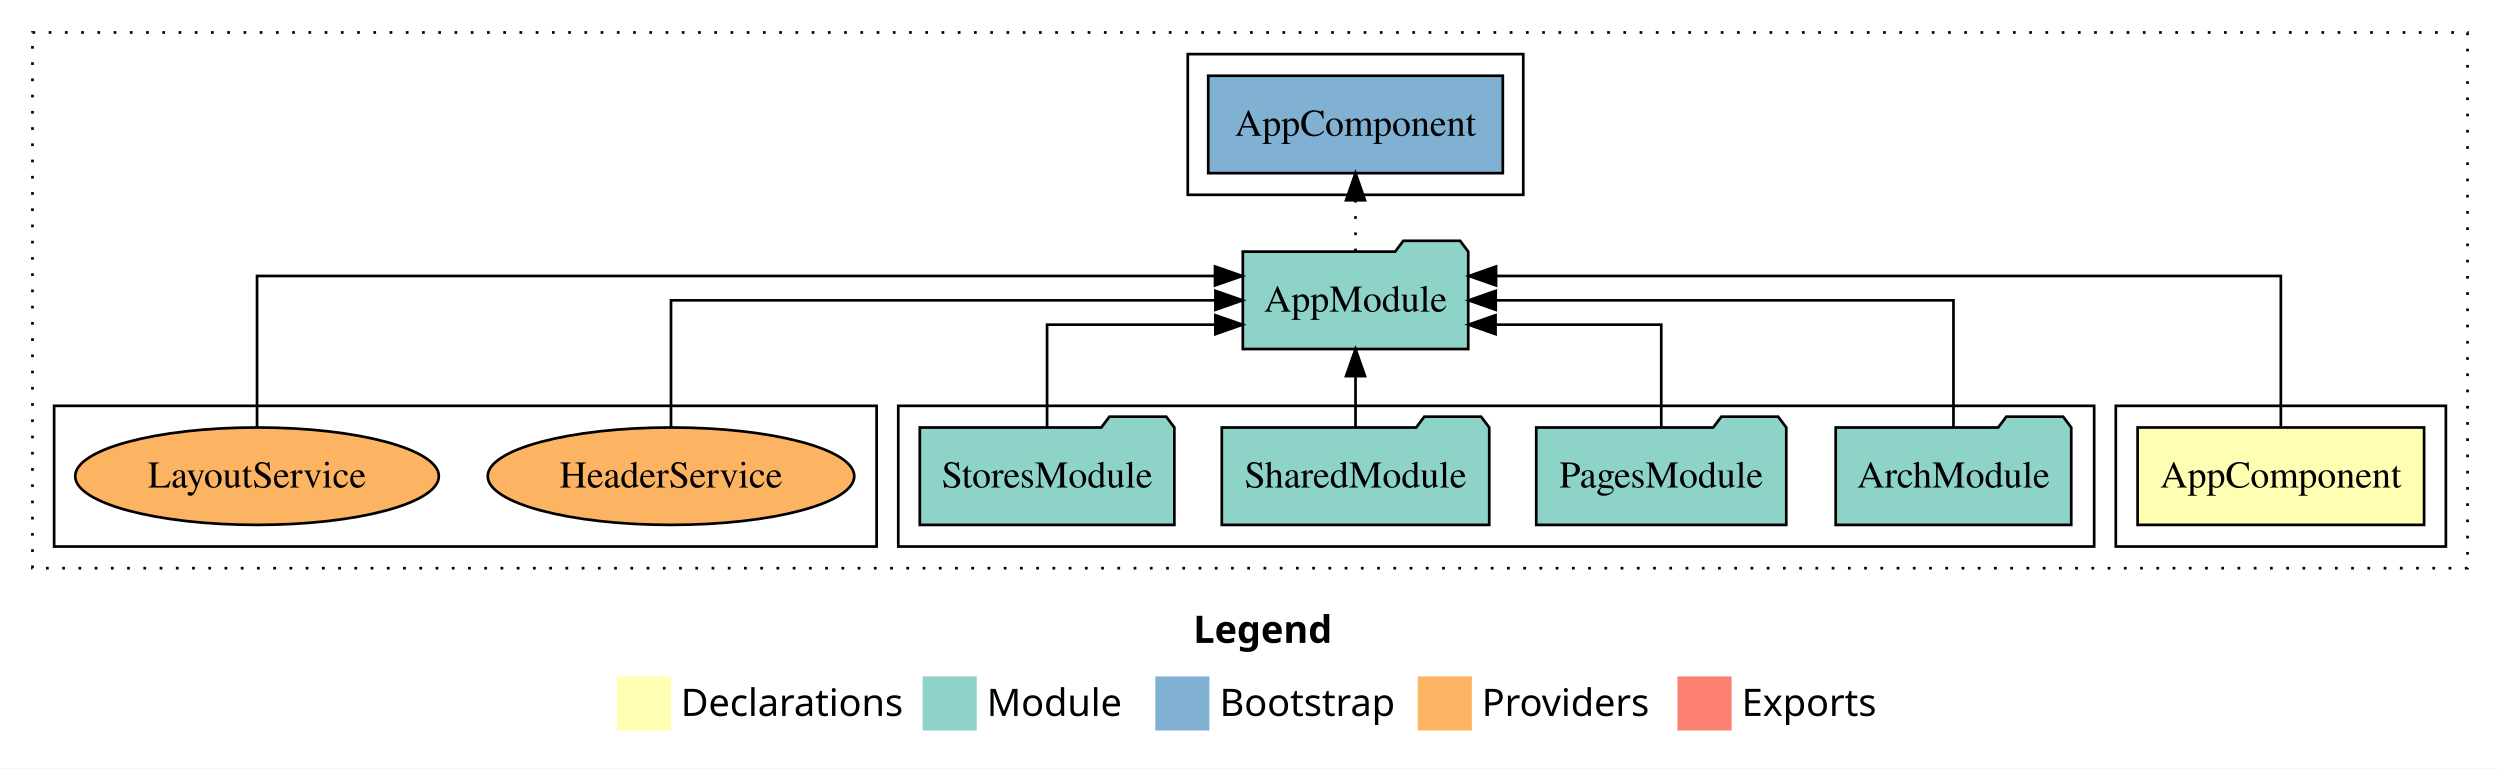
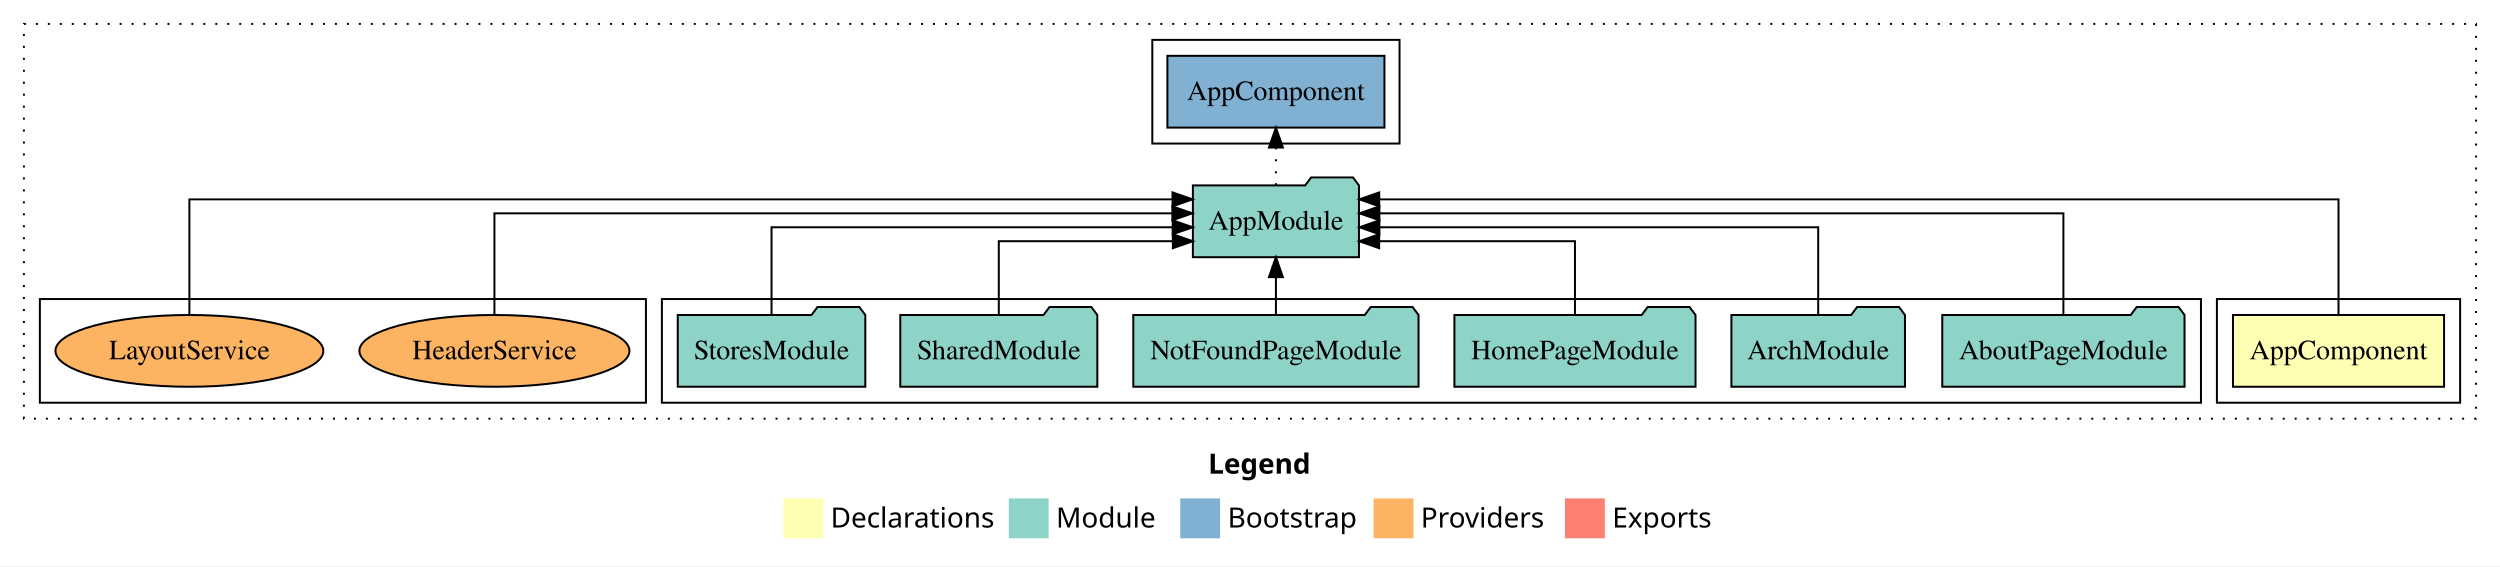
- <svg xmlns="http://www.w3.org/2000/svg" width="924pt" height="284pt" viewBox="0.00 0.00 924.00 284.00">
+ <svg xmlns="http://www.w3.org/2000/svg" width="1254pt" height="284pt" viewBox="0.00 0.00 1254.00 284.00">
  <g id="graph0" class="graph" transform="scale(1 1) rotate(0) translate(4 280)">
-     <polygon fill="#ffffff" stroke="transparent" points="-4,4 -4,-280 920,-280 920,4 -4,4" />
-     <text text-anchor="start" x="437.009" y="-42.4" font-family="sans-serif" font-weight="bold" font-size="14.00" fill="#000000">Legend</text>
-     <polygon fill="#ffffb3" stroke="transparent" points="224,-10 224,-30 244,-30 244,-10 224,-10" />
-     <text text-anchor="start" x="247.629" y="-15.4" font-family="sans-serif" font-size="14.00" fill="#000000">  Declarations</text>
-     <polygon fill="#8dd3c7" stroke="transparent" points="337,-10 337,-30 357,-30 357,-10 337,-10" />
-     <text text-anchor="start" x="360.725" y="-15.4" font-family="sans-serif" font-size="14.00" fill="#000000">  Module</text>
-     <polygon fill="#80b1d3" stroke="transparent" points="423,-10 423,-30 443,-30 443,-10 423,-10" />
-     <text text-anchor="start" x="446.781" y="-15.4" font-family="sans-serif" font-size="14.00" fill="#000000">  Bootstrap</text>
-     <polygon fill="#fdb462" stroke="transparent" points="520,-10 520,-30 540,-30 540,-10 520,-10" />
-     <text text-anchor="start" x="543.673" y="-15.4" font-family="sans-serif" font-size="14.00" fill="#000000">  Providers</text>
-     <polygon fill="#fb8072" stroke="transparent" points="616,-10 616,-30 636,-30 636,-10 616,-10" />
-     <text text-anchor="start" x="639.726" y="-15.4" font-family="sans-serif" font-size="14.00" fill="#000000">  Exports</text>
+     <polygon fill="#ffffff" stroke="transparent" points="-4,4 -4,-280 1250,-280 1250,4 -4,4" />
+     <text text-anchor="start" x="602.009" y="-42.4" font-family="sans-serif" font-weight="bold" font-size="14.00" fill="#000000">Legend</text>
+     <polygon fill="#ffffb3" stroke="transparent" points="389,-10 389,-30 409,-30 409,-10 389,-10" />
+     <text text-anchor="start" x="412.629" y="-15.4" font-family="sans-serif" font-size="14.00" fill="#000000">  Declarations</text>
+     <polygon fill="#8dd3c7" stroke="transparent" points="502,-10 502,-30 522,-30 522,-10 502,-10" />
+     <text text-anchor="start" x="525.725" y="-15.4" font-family="sans-serif" font-size="14.00" fill="#000000">  Module</text>
+     <polygon fill="#80b1d3" stroke="transparent" points="588,-10 588,-30 608,-30 608,-10 588,-10" />
+     <text text-anchor="start" x="611.781" y="-15.4" font-family="sans-serif" font-size="14.00" fill="#000000">  Bootstrap</text>
+     <polygon fill="#fdb462" stroke="transparent" points="685,-10 685,-30 705,-30 705,-10 685,-10" />
+     <text text-anchor="start" x="708.673" y="-15.4" font-family="sans-serif" font-size="14.00" fill="#000000">  Providers</text>
+     <polygon fill="#fb8072" stroke="transparent" points="781,-10 781,-30 801,-30 801,-10 781,-10" />
+     <text text-anchor="start" x="804.726" y="-15.4" font-family="sans-serif" font-size="14.00" fill="#000000">  Exports</text>
    <g id="clust1" class="cluster">
-       <polygon fill="none" stroke="#000000" stroke-dasharray="1,5" points="8,-70 8,-268 908,-268 908,-70 8,-70" />
+       <polygon fill="none" stroke="#000000" stroke-dasharray="1,5" points="8,-70 8,-268 1238,-268 1238,-70 8,-70" />
    </g>
    <g id="clust2" class="cluster">
-       <polygon fill="none" stroke="#000000" points="778,-78 778,-130 900,-130 900,-78 778,-78" />
+       <polygon fill="none" stroke="#000000" points="1108,-78 1108,-130 1230,-130 1230,-78 1108,-78" />
    </g>
    <g id="clust4" class="cluster">
-       <polygon fill="none" stroke="#000000" points="328,-78 328,-130 770,-130 770,-78 328,-78" />
+       <polygon fill="none" stroke="#000000" points="328,-78 328,-130 1100,-130 1100,-78 328,-78" />
    </g>
    <g id="clust6" class="cluster">
-       <polygon fill="none" stroke="#000000" points="435,-208 435,-260 559,-260 559,-208 435,-208" />
+       <polygon fill="none" stroke="#000000" points="574,-208 574,-260 698,-260 698,-208 574,-208" />
    </g>
    <g id="clust7" class="cluster">
      <polygon fill="none" stroke="#000000" points="16,-78 16,-130 320,-130 320,-78 16,-78" />
    </g>
    <g id="node1" class="node">
-       <polygon fill="#ffffb3" stroke="#000000" points="891.94,-122 786.06,-122 786.06,-86 891.94,-86 891.94,-122" />
-       <text text-anchor="middle" x="839" y="-99.8" font-family="Times,serif" font-size="14.00" fill="#000000">AppComponent</text>
+       <polygon fill="#ffffb3" stroke="#000000" points="1221.94,-122 1116.06,-122 1116.06,-86 1221.94,-86 1221.94,-122" />
+       <text text-anchor="middle" x="1169" y="-99.8" font-family="Times,serif" font-size="14.00" fill="#000000">AppComponent</text>
    </g>
    <g id="node2" class="node">
-       <polygon fill="#8dd3c7" stroke="#000000" points="538.657,-187 535.657,-191 514.657,-191 511.657,-187 455.343,-187 455.343,-151 538.657,-151 538.657,-187" />
-       <text text-anchor="middle" x="497" y="-164.8" font-family="Times,serif" font-size="14.00" fill="#000000">AppModule</text>
+       <polygon fill="#8dd3c7" stroke="#000000" points="677.657,-187 674.657,-191 653.657,-191 650.657,-187 594.343,-187 594.343,-151 677.657,-151 677.657,-187" />
+       <text text-anchor="middle" x="636" y="-164.8" font-family="Times,serif" font-size="14.00" fill="#000000">AppModule</text>
    </g>
    <g id="edge1" class="edge">
-       <path fill="none" stroke="#000000" d="M839,-122.292C839,-144.206 839,-178 839,-178 839,-178 548.936,-178 548.936,-178" />
-       <polygon fill="#000000" stroke="#000000" points="548.936,-174.5 538.936,-178 548.936,-181.5 548.936,-174.5" />
+       <path fill="none" stroke="#000000" d="M1169,-122.011C1169,-144.485 1169,-180 1169,-180 1169,-180 687.824,-180 687.824,-180" />
+       <polygon fill="#000000" stroke="#000000" points="687.824,-176.5 677.824,-180 687.824,-183.5 687.824,-176.5" />
+     </g>
+     <g id="node9" class="node">
+       <polygon fill="#80b1d3" stroke="#000000" points="690.439,-252 581.561,-252 581.561,-216 690.439,-216 690.439,-252" />
+       <text text-anchor="middle" x="636" y="-229.8" font-family="Times,serif" font-size="14.00" fill="#000000">AppComponent </text>
+     </g>
+     <g id="edge8" class="edge">
+       <path fill="none" stroke="#000000" stroke-dasharray="1,5" d="M636,-187.106C636,-187.106 636,-205.991 636,-205.991" />
+       <polygon fill="#000000" stroke="#000000" points="632.5,-205.991 636,-215.991 639.5,-205.991 632.5,-205.991" />
+     </g>
+     <g id="node3" class="node">
+       <polygon fill="#8dd3c7" stroke="#000000" points="1091.759,-122 1088.759,-126 1067.759,-126 1064.759,-122 970.241,-122 970.241,-86 1091.759,-86 1091.759,-122" />
+       <text text-anchor="middle" x="1031" y="-99.8" font-family="Times,serif" font-size="14.00" fill="#000000">AboutPageModule</text>
+     </g>
+     <g id="edge2" class="edge">
+       <path fill="none" stroke="#000000" d="M1031,-122.129C1031,-142.572 1031,-173 1031,-173 1031,-173 687.898,-173 687.898,-173" />
+       <polygon fill="#000000" stroke="#000000" points="687.898,-169.5 677.898,-173 687.898,-176.5 687.898,-169.5" />
+     </g>
+     <g id="node4" class="node">
+       <polygon fill="#8dd3c7" stroke="#000000" points="951.533,-122 948.533,-126 927.533,-126 924.533,-122 864.467,-122 864.467,-86 951.533,-86 951.533,-122" />
+       <text text-anchor="middle" x="908" y="-99.8" font-family="Times,serif" font-size="14.00" fill="#000000">ArchModule</text>
+     </g>
+     <g id="edge3" class="edge">
+       <path fill="none" stroke="#000000" d="M908,-122.267C908,-140.555 908,-166 908,-166 908,-166 687.904,-166 687.904,-166" />
+       <polygon fill="#000000" stroke="#000000" points="687.904,-162.5 677.904,-166 687.904,-169.5 687.904,-162.5" />
+     </g>
+     <g id="node5" class="node">
+       <polygon fill="#8dd3c7" stroke="#000000" points="846.473,-122 843.473,-126 822.473,-126 819.473,-122 725.527,-122 725.527,-86 846.473,-86 846.473,-122" />
+       <text text-anchor="middle" x="786" y="-99.8" font-family="Times,serif" font-size="14.00" fill="#000000">HomePageModule</text>
+     </g>
+     <g id="edge4" class="edge">
+       <path fill="none" stroke="#000000" d="M786,-122.009C786,-138.049 786,-159 786,-159 786,-159 687.783,-159 687.783,-159" />
+       <polygon fill="#000000" stroke="#000000" points="687.783,-155.5 677.783,-159 687.783,-162.5 687.783,-155.5" />
+     </g>
+     <g id="node6" class="node">
+       <polygon fill="#8dd3c7" stroke="#000000" points="707.542,-122 704.542,-126 683.542,-126 680.542,-122 564.458,-122 564.458,-86 707.542,-86 707.542,-122" />
+       <text text-anchor="middle" x="636" y="-99.8" font-family="Times,serif" font-size="14.00" fill="#000000">NotFoundPageModule</text>
+     </g>
+     <g id="edge5" class="edge">
+       <path fill="none" stroke="#000000" d="M636,-122.106C636,-122.106 636,-140.991 636,-140.991" />
+       <polygon fill="#000000" stroke="#000000" points="632.5,-140.991 636,-150.991 639.5,-140.991 632.5,-140.991" />
    </g>
    <g id="node7" class="node">
-       <polygon fill="#80b1d3" stroke="#000000" points="551.439,-252 442.561,-252 442.561,-216 551.439,-216 551.439,-252" />
-       <text text-anchor="middle" x="497" y="-229.8" font-family="Times,serif" font-size="14.00" fill="#000000">AppComponent </text>
-     </g>
-     <g id="edge6" class="edge">
-       <path fill="none" stroke="#000000" stroke-dasharray="1,5" d="M497,-187.106C497,-187.106 497,-205.991 497,-205.991" />
-       <polygon fill="#000000" stroke="#000000" points="493.5,-205.991 497,-215.991 500.5,-205.991 493.5,-205.991" />
-     </g>
-     <g id="node3" class="node">
-       <polygon fill="#8dd3c7" stroke="#000000" points="761.533,-122 758.533,-126 737.533,-126 734.533,-122 674.467,-122 674.467,-86 761.533,-86 761.533,-122" />
-       <text text-anchor="middle" x="718" y="-99.8" font-family="Times,serif" font-size="14.00" fill="#000000">ArchModule</text>
-     </g>
-     <g id="edge2" class="edge">
-       <path fill="none" stroke="#000000" d="M718,-122.106C718,-141.339 718,-169 718,-169 718,-169 548.828,-169 548.828,-169" />
-       <polygon fill="#000000" stroke="#000000" points="548.828,-165.5 538.828,-169 548.828,-172.5 548.828,-165.5" />
-     </g>
-     <g id="node4" class="node">
-       <polygon fill="#8dd3c7" stroke="#000000" points="656.206,-122 653.206,-126 632.206,-126 629.206,-122 563.794,-122 563.794,-86 656.206,-86 656.206,-122" />
-       <text text-anchor="middle" x="610" y="-99.8" font-family="Times,serif" font-size="14.00" fill="#000000">PagesModule</text>
-     </g>
-     <g id="edge3" class="edge">
-       <path fill="none" stroke="#000000" d="M610,-122.027C610,-138.398 610,-160 610,-160 610,-160 548.756,-160 548.756,-160" />
-       <polygon fill="#000000" stroke="#000000" points="548.756,-156.5 538.756,-160 548.756,-163.5 548.756,-156.5" />
-     </g>
-     <g id="node5" class="node">
      <polygon fill="#8dd3c7" stroke="#000000" points="546.423,-122 543.423,-126 522.423,-126 519.423,-122 447.577,-122 447.577,-86 546.423,-86 546.423,-122" />
      <text text-anchor="middle" x="497" y="-99.8" font-family="Times,serif" font-size="14.00" fill="#000000">SharedModule</text>
    </g>
-     <g id="edge4" class="edge">
-       <path fill="none" stroke="#000000" d="M497,-122.106C497,-122.106 497,-140.991 497,-140.991" />
-       <polygon fill="#000000" stroke="#000000" points="493.5,-140.991 497,-150.991 500.5,-140.991 493.5,-140.991" />
+     <g id="edge6" class="edge">
+       <path fill="none" stroke="#000000" d="M497,-122.009C497,-138.049 497,-159 497,-159 497,-159 584.295,-159 584.295,-159" />
+       <polygon fill="#000000" stroke="#000000" points="584.295,-162.5 594.295,-159 584.295,-155.5 584.295,-162.5" />
    </g>
-     <g id="node6" class="node">
+     <g id="node8" class="node">
      <polygon fill="#8dd3c7" stroke="#000000" points="430.044,-122 427.044,-126 406.044,-126 403.044,-122 335.956,-122 335.956,-86 430.044,-86 430.044,-122" />
      <text text-anchor="middle" x="383" y="-99.8" font-family="Times,serif" font-size="14.00" fill="#000000">StoresModule</text>
    </g>
-     <g id="edge5" class="edge">
-       <path fill="none" stroke="#000000" d="M383,-122.027C383,-138.398 383,-160 383,-160 383,-160 445.198,-160 445.198,-160" />
-       <polygon fill="#000000" stroke="#000000" points="445.198,-163.5 455.198,-160 445.198,-156.5 445.198,-163.5" />
+     <g id="edge7" class="edge">
+       <path fill="none" stroke="#000000" d="M383,-122.267C383,-140.555 383,-166 383,-166 383,-166 584.222,-166 584.222,-166" />
+       <polygon fill="#000000" stroke="#000000" points="584.222,-169.5 594.222,-166 584.222,-162.5 584.222,-169.5" />
    </g>
-     <g id="node8" class="node">
+     <g id="node10" class="node">
      <ellipse fill="#fdb462" stroke="#000000" cx="244" cy="-104" rx="67.734" ry="18" />
      <text text-anchor="middle" x="244" y="-99.8" font-family="Times,serif" font-size="14.00" fill="#000000">HeaderService</text>
    </g>
-     <g id="edge7" class="edge">
-       <path fill="none" stroke="#000000" d="M244,-122.106C244,-141.339 244,-169 244,-169 244,-169 445.222,-169 445.222,-169" />
-       <polygon fill="#000000" stroke="#000000" points="445.222,-172.5 455.222,-169 445.222,-165.5 445.222,-172.5" />
+     <g id="edge9" class="edge">
+       <path fill="none" stroke="#000000" d="M244,-122.129C244,-142.572 244,-173 244,-173 244,-173 584.049,-173 584.049,-173" />
+       <polygon fill="#000000" stroke="#000000" points="584.049,-176.5 594.049,-173 584.049,-169.5 584.049,-176.5" />
    </g>
-     <g id="node9" class="node">
+     <g id="node11" class="node">
      <ellipse fill="#fdb462" stroke="#000000" cx="91" cy="-104" rx="67.195" ry="18" />
      <text text-anchor="middle" x="91" y="-99.8" font-family="Times,serif" font-size="14.00" fill="#000000">LayoutService</text>
    </g>
-     <g id="edge8" class="edge">
-       <path fill="none" stroke="#000000" d="M91,-122.292C91,-144.206 91,-178 91,-178 91,-178 445.08,-178 445.08,-178" />
-       <polygon fill="#000000" stroke="#000000" points="445.08,-181.5 455.08,-178 445.08,-174.5 445.08,-181.5" />
+     <g id="edge10" class="edge">
+       <path fill="none" stroke="#000000" d="M91,-122.011C91,-144.485 91,-180 91,-180 91,-180 584.14,-180 584.14,-180" />
+       <polygon fill="#000000" stroke="#000000" points="584.14,-183.5 594.14,-180 584.14,-176.5 584.14,-183.5" />
    </g>
  </g>
</svg>
